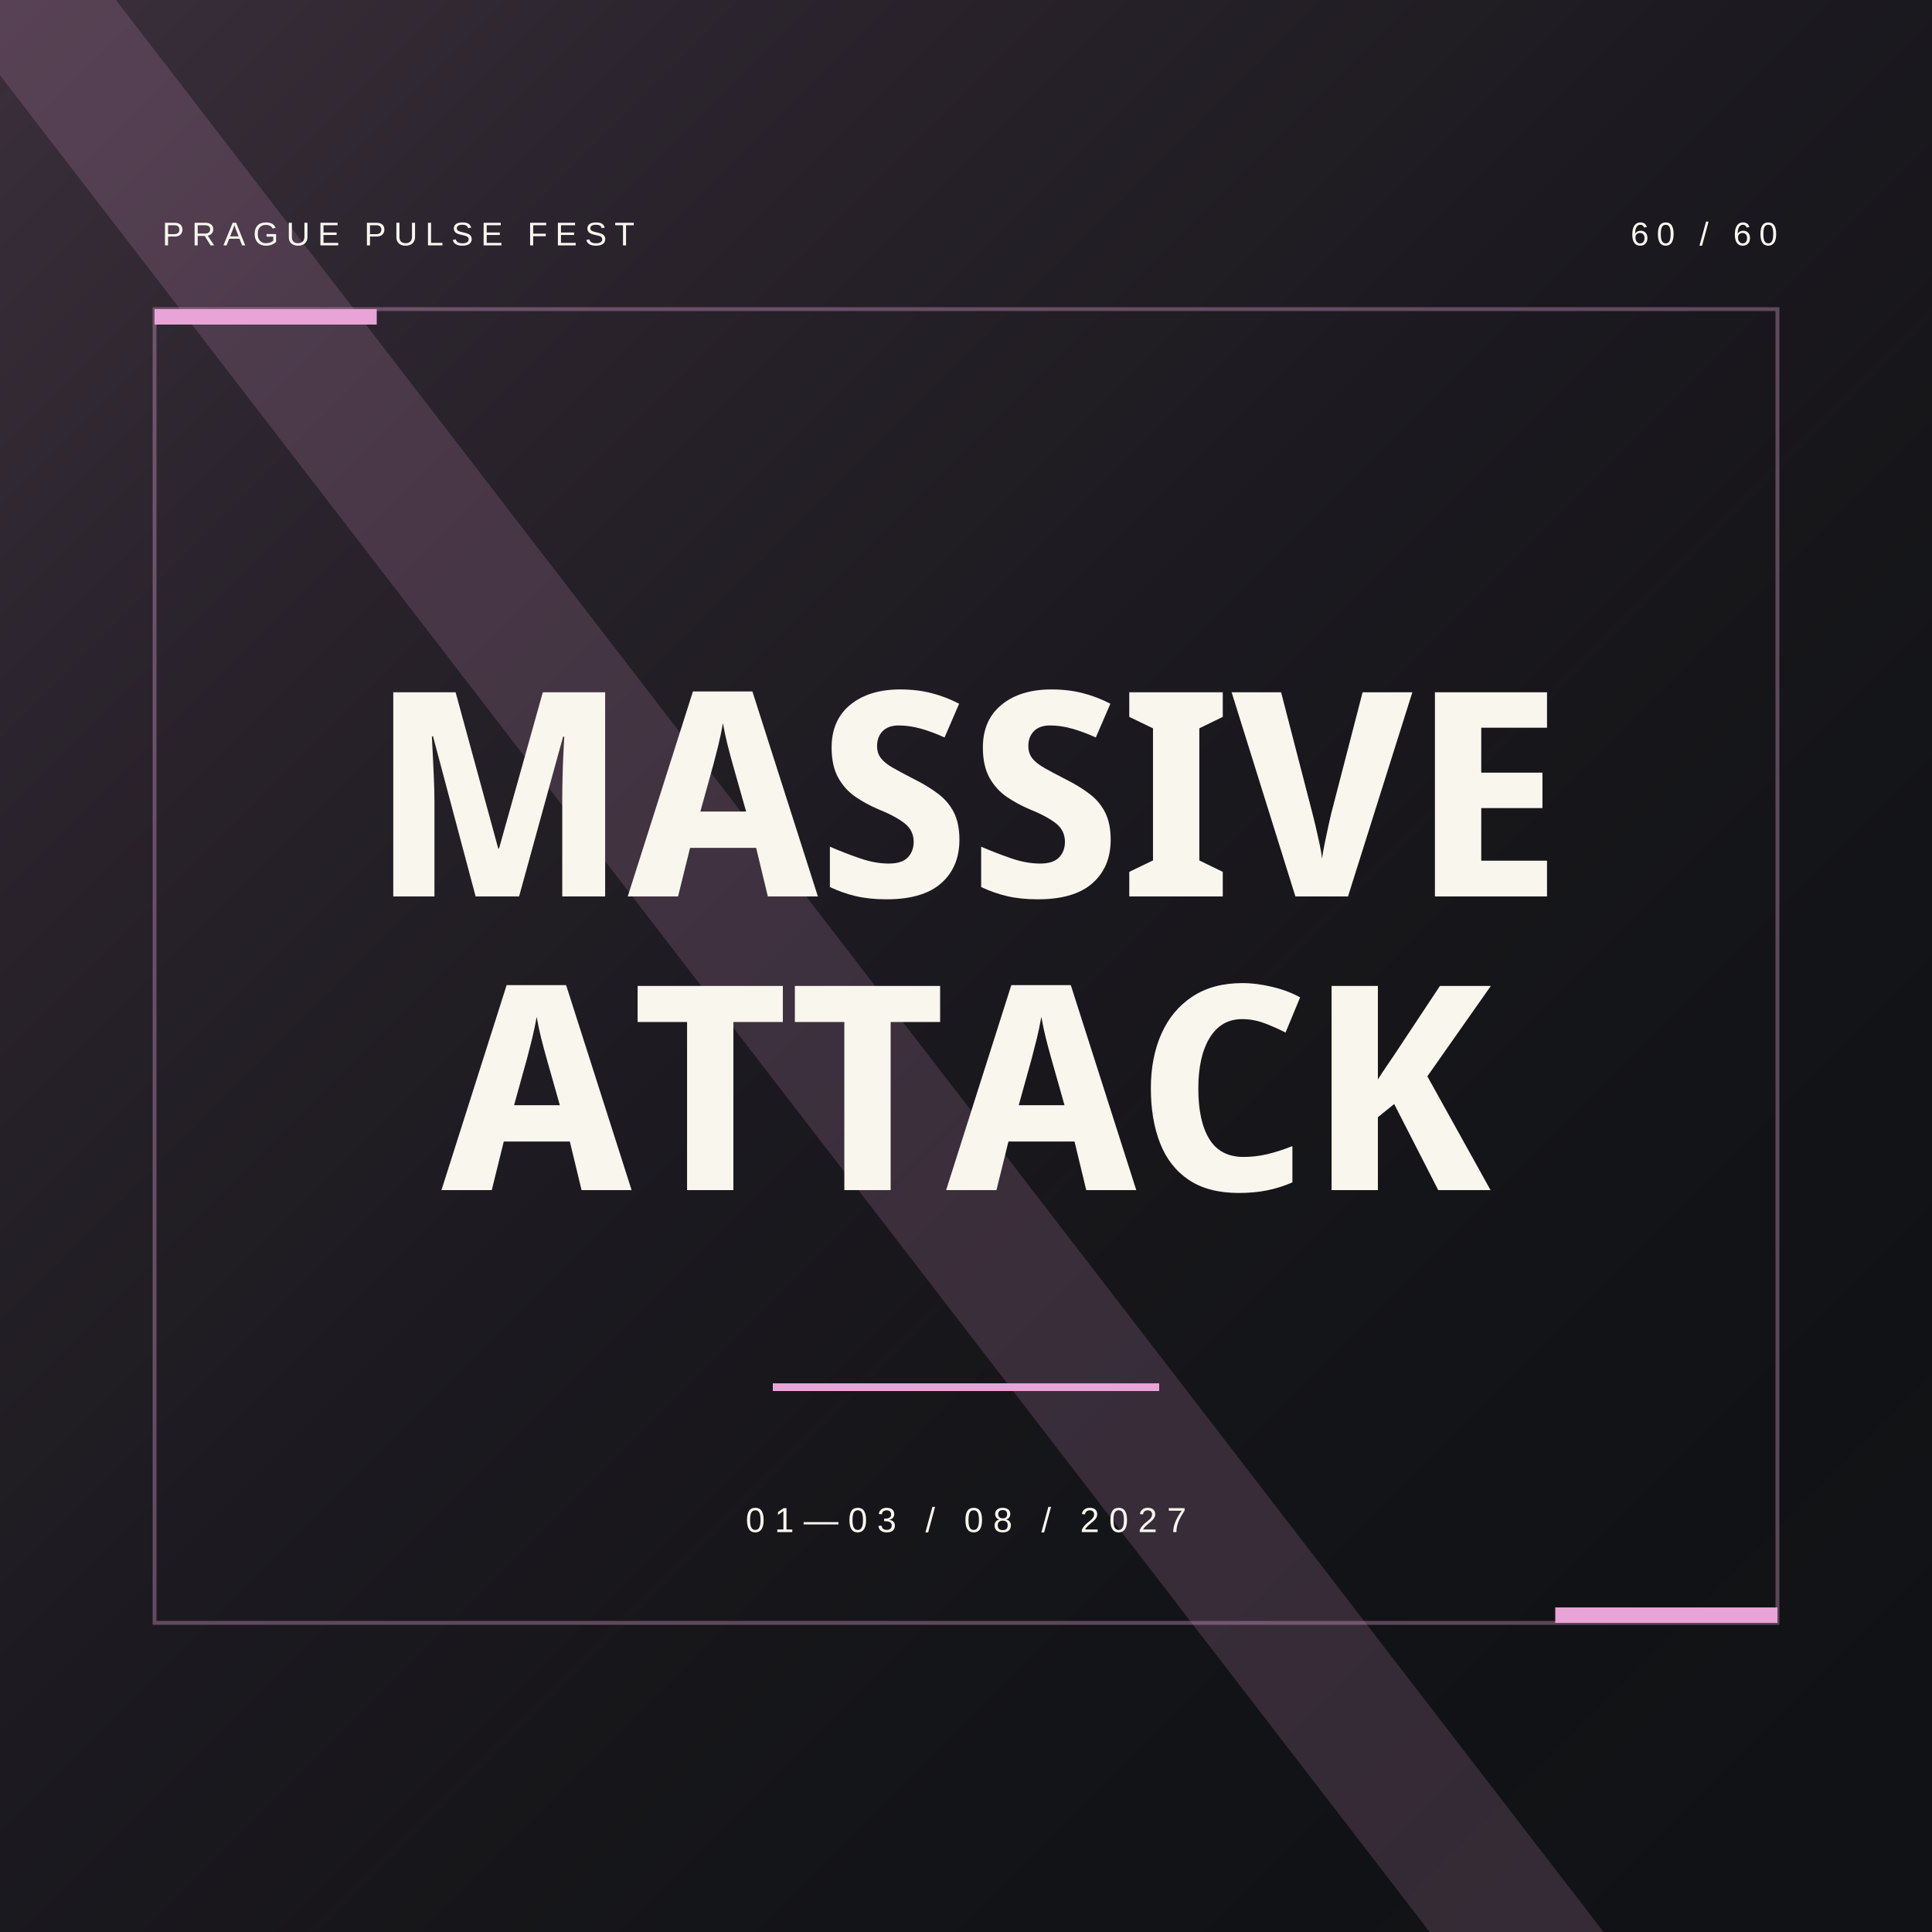
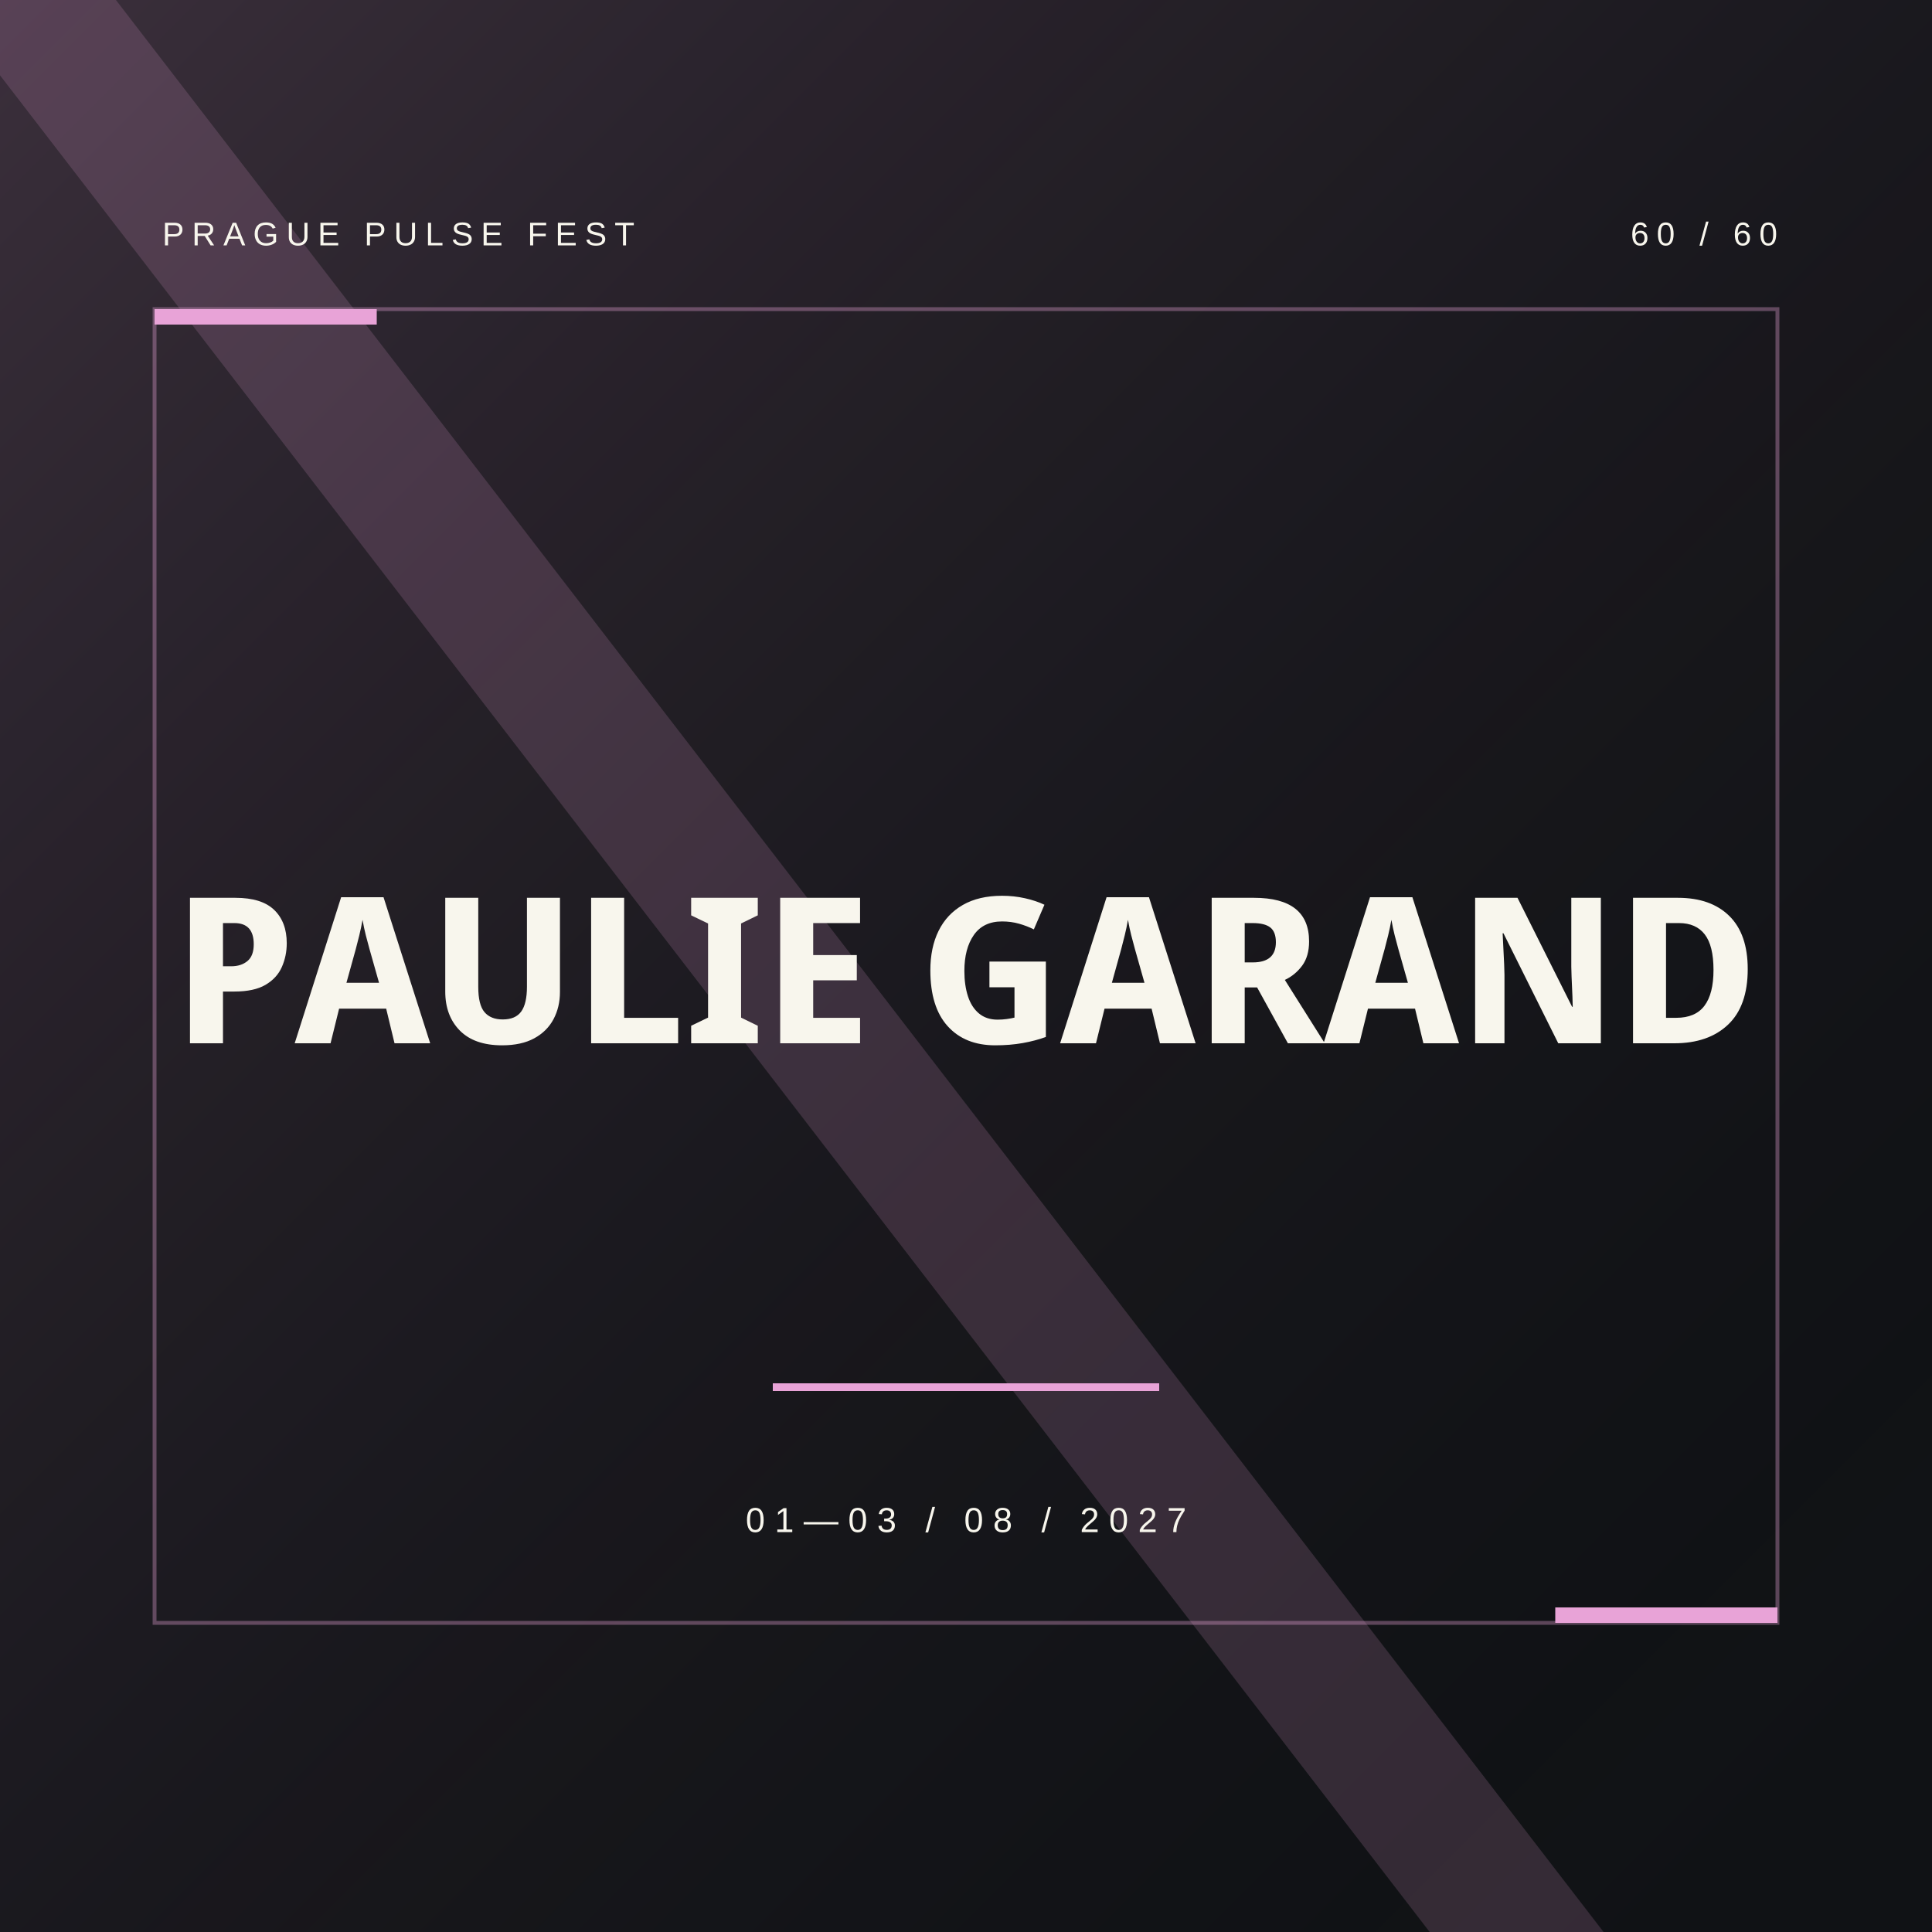
<svg xmlns="http://www.w3.org/2000/svg" width="1000" height="1000" viewBox="0 0 1000 1000" role="img" aria-labelledby="title desc">
  <defs>
    <linearGradient id="light" x1="0" y1="0" x2="1" y2="1">
      <stop stop-color="#e8a3d7" stop-opacity=".2" />
      <stop offset="1" stop-color="#080a0b" stop-opacity="0" />
    </linearGradient>
  </defs>
  <path fill="#101215" d="M0 0h1000v1000H0z" />
  <path fill="url(#light)" d="M0 0h1000v1000H0z" />
  <path fill="#e8a3d7" opacity=".17" d="M-30 0h90L830 1000h-90z" />
  <path fill="none" stroke="#e8a3d7" stroke-width="2" opacity=".35" d="M80 160h840v680H80z" />
  <path fill="#e8a3d7" d="M80 160h115v8H80zM805 832h115v8H805z" />
  <g fill="#f8f6ed" font-family="Arial,sans-serif" font-size="17" letter-spacing="4">
    <text x="84" y="127">PRAGUE PULSE FEST</text>
    <text x="920" y="127" text-anchor="end">60 / 60</text>
  </g>
-   <path fill="#f8f6ed" d="M246.18 464.0 224.128 381.12H223.536Q223.684 384.08 223.98 390.0Q224.276 395.92 224.572 402.654Q224.868 409.388 224.868 414.864V464.0H203.556V358.328H235.82L257.872 439.136H258.316L280.96 358.328H313.224V464.0H291.024V413.976Q291.024 408.944 291.172 402.432Q291.32 395.92 291.616 390.074Q291.912 384.228 292.06 381.268H291.468L268.676 464.0ZM397.436 464.0 391.368 438.84H357.18L350.964 464.0H324.916L358.66 357.884H389.444L423.336 464.0ZM379.232 395.476Q377.9 390.74 376.568 385.486Q375.236 380.232 374.2 374.312Q373.164 380.232 371.832 385.634Q370.5 391.036 369.316 395.476L362.508 420.044H386.188ZM496.596 434.696Q496.596 448.756 487.198 457.118Q477.8 465.48 458.856 465.48Q449.976 465.48 443.02 463.852Q436.064 462.224 429.552 459.116V438.248Q437.1 441.504 445.018 444.242Q452.936 446.98 460.04 446.98Q466.848 446.98 469.882 443.798Q472.916 440.616 472.916 435.732Q472.916 429.812 468.18 426.112Q463.444 422.412 454.268 418.712Q448.348 416.196 442.872 412.496Q437.396 408.796 433.918 402.654Q430.44 396.512 430.44 386.892Q430.44 372.684 440.134 364.766Q449.828 356.848 465.96 356.848Q474.692 356.848 482.166 358.772Q489.64 360.696 496.448 364.248L488.9 381.712Q482.388 378.752 476.542 377.124Q470.696 375.496 465.22 375.496Q459.744 375.496 456.858 378.456Q453.972 381.416 453.972 386.152Q453.972 389.852 455.97 392.442Q457.968 395.032 462.26 397.474Q466.552 399.916 473.212 403.32Q480.612 407.02 485.866 411.09Q491.12 415.16 493.858 420.784Q496.596 426.408 496.596 434.696ZM574.888 434.696Q574.888 448.756 565.49 457.118Q556.092 465.48 537.148 465.48Q528.268 465.48 521.312 463.852Q514.356 462.224 507.844 459.116V438.248Q515.392 441.504 523.31 444.242Q531.228 446.98 538.332 446.98Q545.14 446.98 548.174 443.798Q551.208 440.616 551.208 435.732Q551.208 429.812 546.472 426.112Q541.736 422.412 532.56 418.712Q526.64 416.196 521.164 412.496Q515.688 408.796 512.21 402.654Q508.732 396.512 508.732 386.892Q508.732 372.684 518.426 364.766Q528.12 356.848 544.252 356.848Q552.984 356.848 560.458 358.772Q567.932 360.696 574.74 364.248L567.192 381.712Q560.68 378.752 554.834 377.124Q548.988 375.496 543.512 375.496Q538.036 375.496 535.15 378.456Q532.264 381.416 532.264 386.152Q532.264 389.852 534.262 392.442Q536.26 395.032 540.552 397.474Q544.844 399.916 551.504 403.32Q558.904 407.02 564.158 411.09Q569.412 415.16 572.15 420.784Q574.888 426.408 574.888 434.696ZM632.904 464.0H584.508V451.272L596.792 445.352V376.976L584.508 371.056V358.328H632.904V371.056L620.768 376.976V445.352L632.904 451.272ZM731.028 358.328 697.728 464.0H670.496L637.492 358.328H663.096L679.376 421.228Q679.82 422.856 680.856 427.222Q681.892 431.588 682.928 436.398Q683.964 441.208 684.26 444.464Q684.704 441.208 685.666 436.472Q686.628 431.736 687.59 427.37Q688.552 423.004 688.996 421.228L705.276 358.328ZM800.736 464.0H742.72V358.328H800.736V376.68H766.696V399.916H798.368V418.268H766.696V445.5H800.736Z" />
-   <path fill="#f8f6ed" d="M301.014 616.0 294.946 590.84H260.758L254.542 616.0H228.494L262.238 509.884H293.022L326.914 616.0ZM282.81 547.476Q281.478 542.74 280.146 537.486Q278.814 532.232 277.778 526.312Q276.742 532.232 275.41 537.634Q274.078 543.036 272.894 547.476L266.086 572.044H289.766ZM379.602 616.0H355.626V528.976H330.022V510.328H405.206V528.976H379.602ZM461.002 616.0H437.026V528.976H411.422V510.328H486.606V528.976H461.002ZM562.234 616.0 556.166 590.84H521.978L515.762 616.0H489.714L523.458 509.884H554.242L588.134 616.0ZM544.03 547.476Q542.698 542.74 541.366 537.486Q540.034 532.232 538.998 526.312Q537.962 532.232 536.63 537.634Q535.298 543.036 534.114 547.476L527.306 572.044H550.986ZM642.894 527.496Q632.09 527.496 626.17 537.116Q620.25 546.736 620.25 563.46Q620.25 580.332 625.948 589.582Q631.646 598.832 643.634 598.832Q649.998 598.832 656.14 597.352Q662.282 595.872 668.942 593.208V612.004Q662.43 614.816 655.77 616.148Q649.11 617.48 641.266 617.48Q625.43 617.48 615.366 610.746Q605.302 604.012 600.492 591.802Q595.682 579.592 595.682 563.312Q595.682 547.328 601.158 535.044Q606.634 522.76 617.216 515.804Q627.798 508.848 643.042 508.848Q650.442 508.848 658.656 510.846Q666.87 512.844 672.938 516.248L665.39 534.452Q659.914 531.64 654.364 529.568Q648.814 527.496 642.894 527.496ZM771.506 616.0H744.422L721.63 571.452L713.194 578.26V616.0H689.218V510.328H713.194V558.724Q715.118 555.616 717.264 552.508Q719.41 549.4 721.482 546.292L745.31 510.328H771.654L738.798 557.096Z" />
+   <path fill="#f8f6ed" d="M121.847 464.707Q135.45 464.707 141.935 470.981Q148.421 477.256 148.421 488.223Q148.421 494.761 145.89 500.508Q143.359 506.255 137.454 509.735Q131.548 513.215 121.319 513.215H115.414V540.0H98.331V464.707ZM121.319 477.783H115.414V500.139H119.738Q124.799 500.139 128.068 497.45Q131.337 494.761 131.337 488.75Q131.337 477.783 121.319 477.783ZM204.205 540.0 199.882 522.073H175.522L171.093 540.0H152.533L176.577 464.39H198.511L222.659 540.0ZM191.235 491.175Q190.285 487.801 189.336 484.057Q188.387 480.314 187.649 476.096Q186.911 480.314 185.962 484.163Q185.013 488.012 184.169 491.175L179.318 508.681H196.191ZM289.833 513.426Q289.833 521.229 286.511 527.504Q283.189 533.778 276.546 537.416Q269.902 541.055 259.884 541.055Q245.543 541.055 238.003 533.409Q230.463 525.764 230.463 513.215V464.707H247.546V510.79Q247.546 520.069 250.763 523.866Q253.979 527.662 260.201 527.662Q266.844 527.662 269.797 523.549Q272.749 519.437 272.749 510.684V464.707H289.833ZM305.967 540.0V464.707H323.05V526.818H350.995V540.0ZM392.227 540.0H357.744V530.931L366.497 526.713V477.994L357.744 473.776V464.707H392.227V473.776L383.58 477.994V526.713L392.227 530.931ZM445.165 540.0H403.827V464.707H445.165V477.783H420.91V494.339H443.477V507.415H420.91V526.818H445.165ZM512.127 497.713H541.337V536.731Q535.854 538.735 529.316 539.895Q522.778 541.055 515.08 541.055Q499.473 541.055 490.509 531.142Q481.546 521.229 481.546 502.248Q481.546 490.437 485.817 481.79Q490.087 473.143 498.365 468.398Q506.644 463.652 518.665 463.652Q524.781 463.652 530.476 464.918Q536.17 466.183 540.599 468.292L535.116 481.052Q531.53 479.259 527.418 478.099Q523.305 476.939 518.665 476.939Q508.963 476.939 504.06 483.952Q499.156 490.965 499.156 502.564Q499.156 509.946 501.002 515.64Q502.847 521.335 506.696 524.551Q510.545 527.767 516.345 527.767Q518.771 527.767 521.091 527.451Q523.41 527.135 525.098 526.713V511.001H512.127ZM600.391 540.0 596.067 522.073H571.708L567.279 540.0H548.719L572.762 464.39H594.697L618.845 540.0ZM587.42 491.175Q586.471 487.801 585.522 484.057Q584.573 480.314 583.835 476.096Q583.097 480.314 582.148 484.163Q581.199 488.012 580.355 491.175L575.504 508.681H592.377ZM649.11 464.707Q677.582 464.707 677.582 487.274Q677.582 494.972 673.997 499.823Q670.412 504.673 665.033 507.204L685.702 540.0H666.615L650.692 511.106H644.259V540.0H627.176V464.707ZM648.372 477.783H644.259V498.135H648.477Q660.394 498.135 660.394 487.695Q660.394 482.317 657.494 480.05Q654.594 477.783 648.372 477.783ZM736.741 540.0 732.418 522.073H708.058L703.629 540.0H685.069L709.113 464.39H731.047L755.195 540.0ZM723.771 491.175Q722.822 487.801 721.872 484.057Q720.923 480.314 720.185 476.096Q719.447 480.314 718.498 484.163Q717.549 488.012 716.705 491.175L711.854 508.681H728.727ZM828.591 540.0H806.551L778.184 483.056H777.762Q777.973 488.434 778.29 493.812Q778.606 499.19 778.711 504.568V540.0H763.526V464.707H785.46L813.722 521.124H814.038Q813.933 515.851 813.669 510.684Q813.405 505.517 813.3 500.35V464.707H828.591ZM904.622 501.615Q904.622 520.702 894.446 530.351Q884.27 540.0 866.659 540.0H845.252V464.707H868.557Q885.535 464.707 895.078 474.092Q904.622 483.477 904.622 501.615ZM886.906 502.037Q886.906 489.488 882.371 483.636Q877.837 477.783 869.084 477.783H862.335V526.818H867.608Q877.521 526.818 882.213 520.597Q886.906 514.375 886.906 502.037Z" />
  <path stroke="#e8a3d7" stroke-width="4" d="M400 718h200" />
  <g font-family="Arial,sans-serif" font-size="18" letter-spacing="5" fill="#f8f6ed">
    <text x="500" y="793" text-anchor="middle">01—03 / 08 / 2027</text>
  </g>
</svg>
